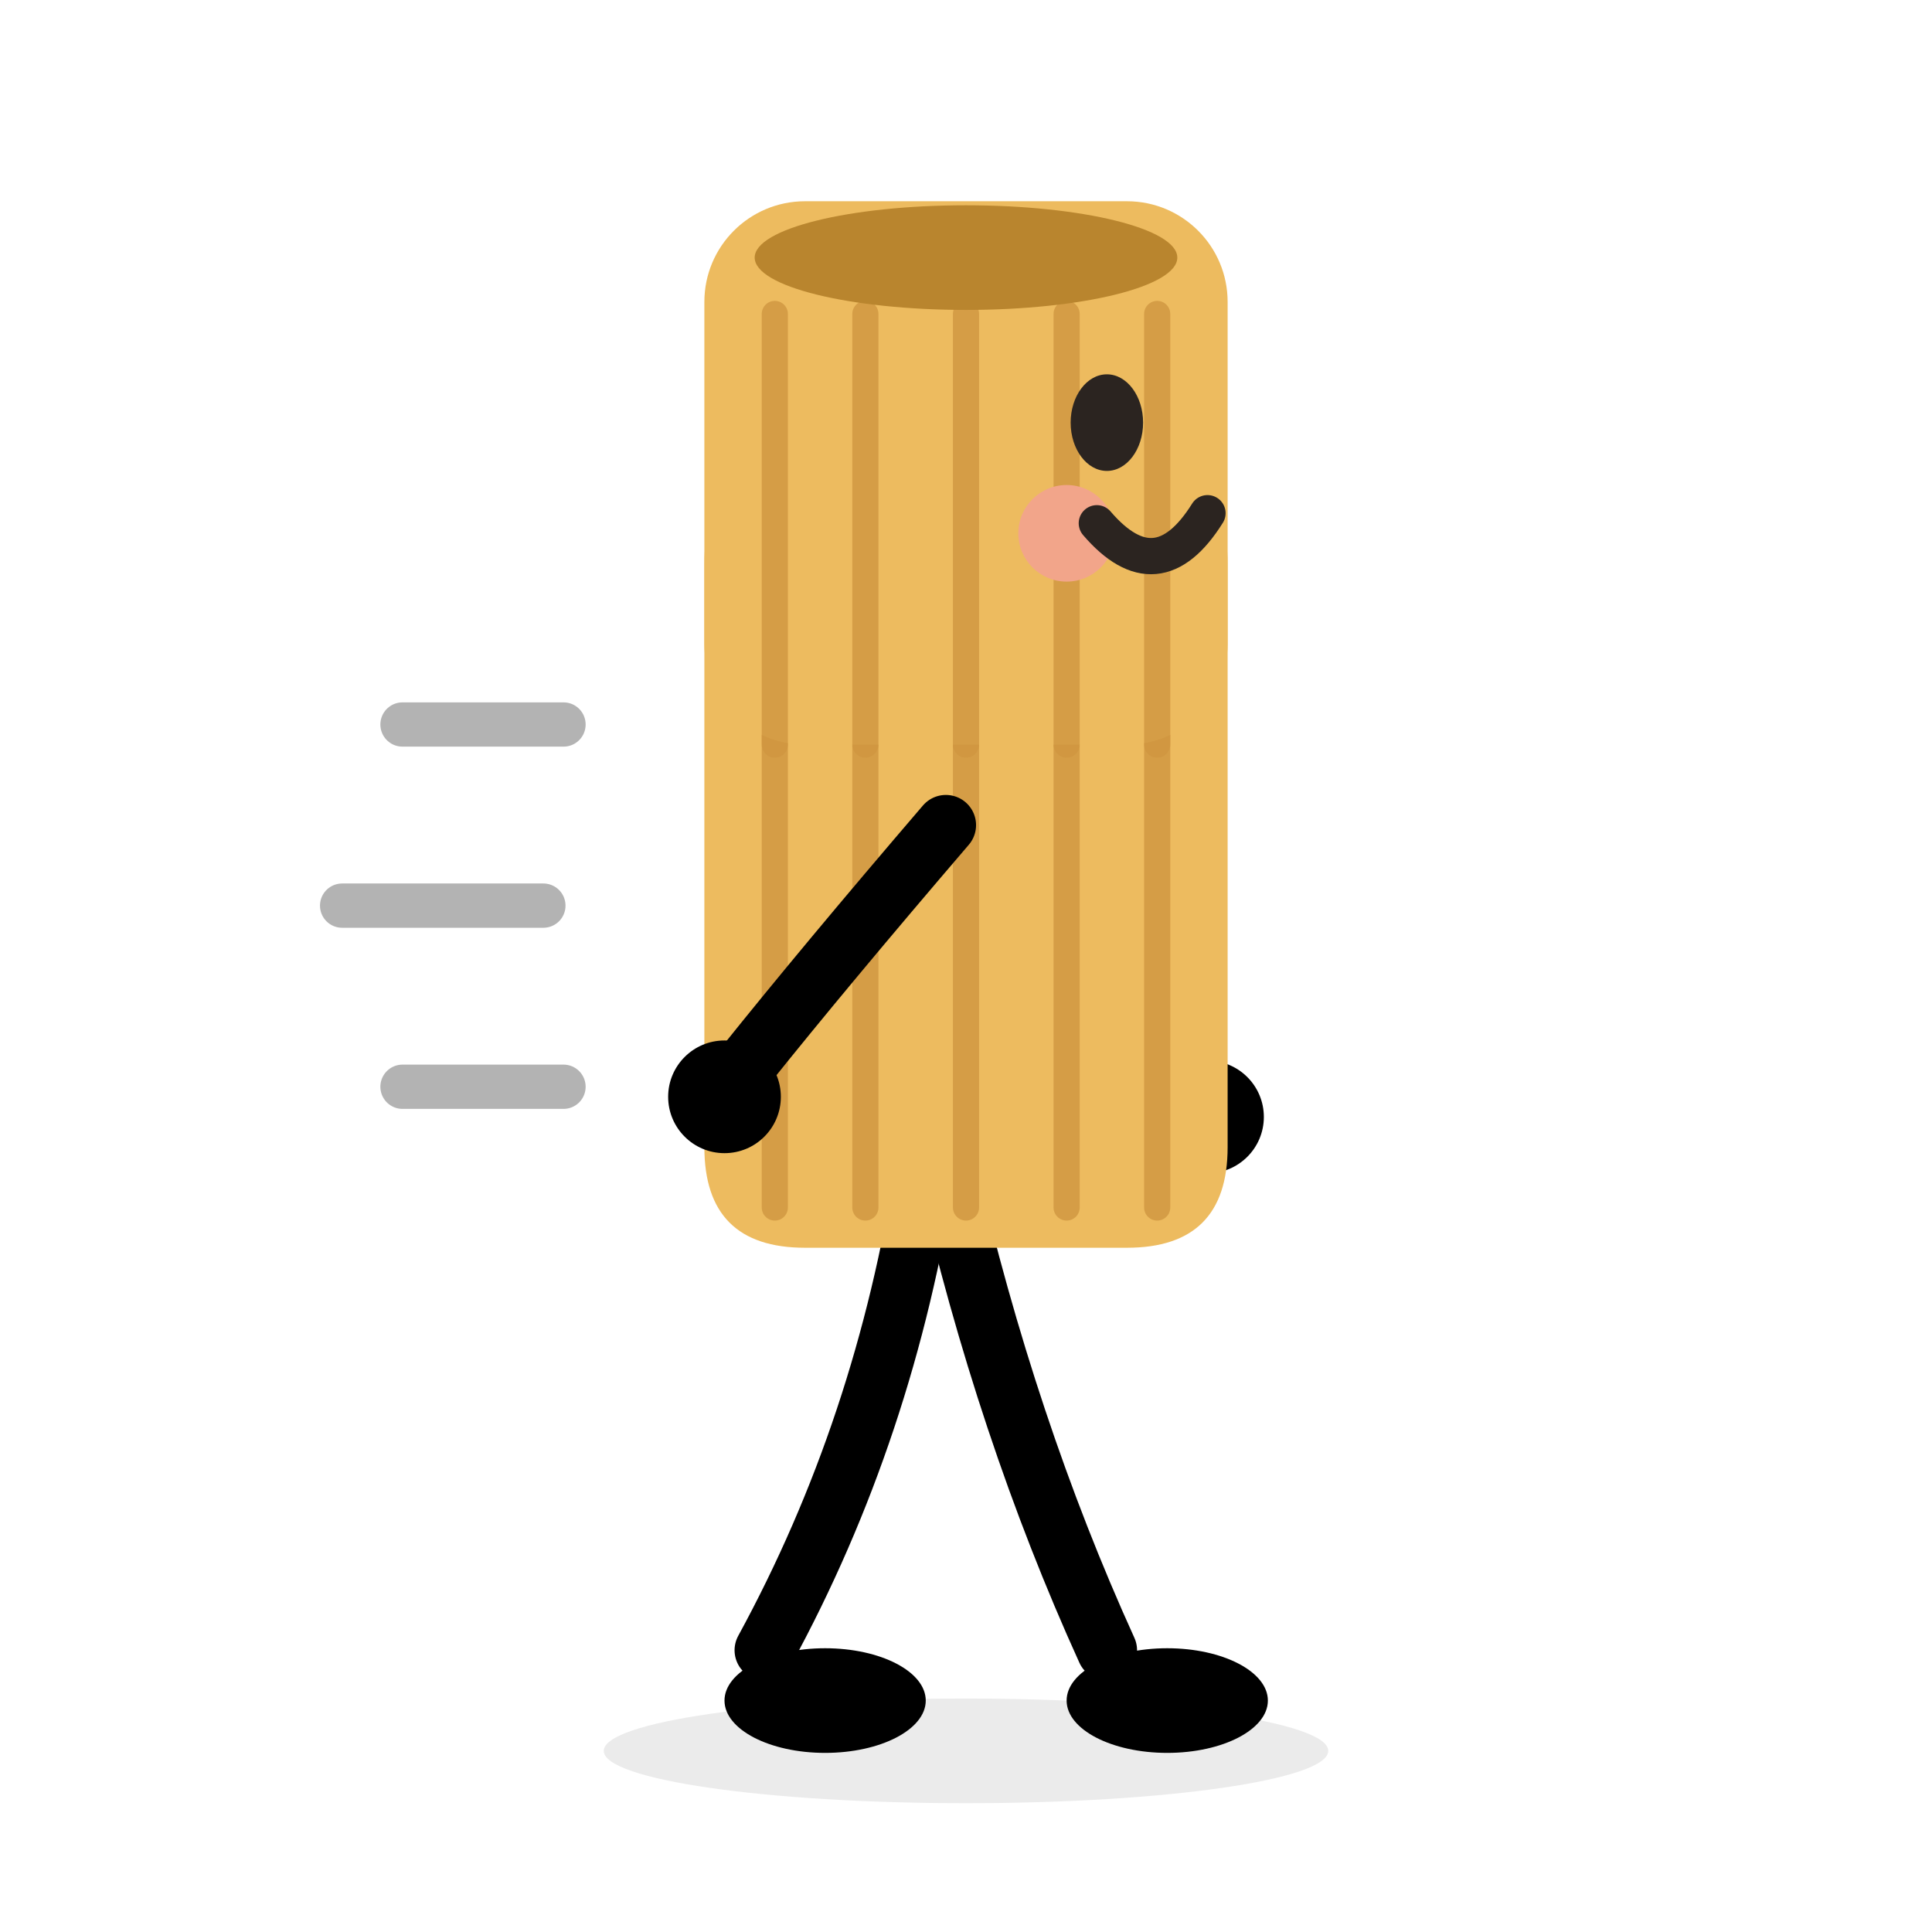
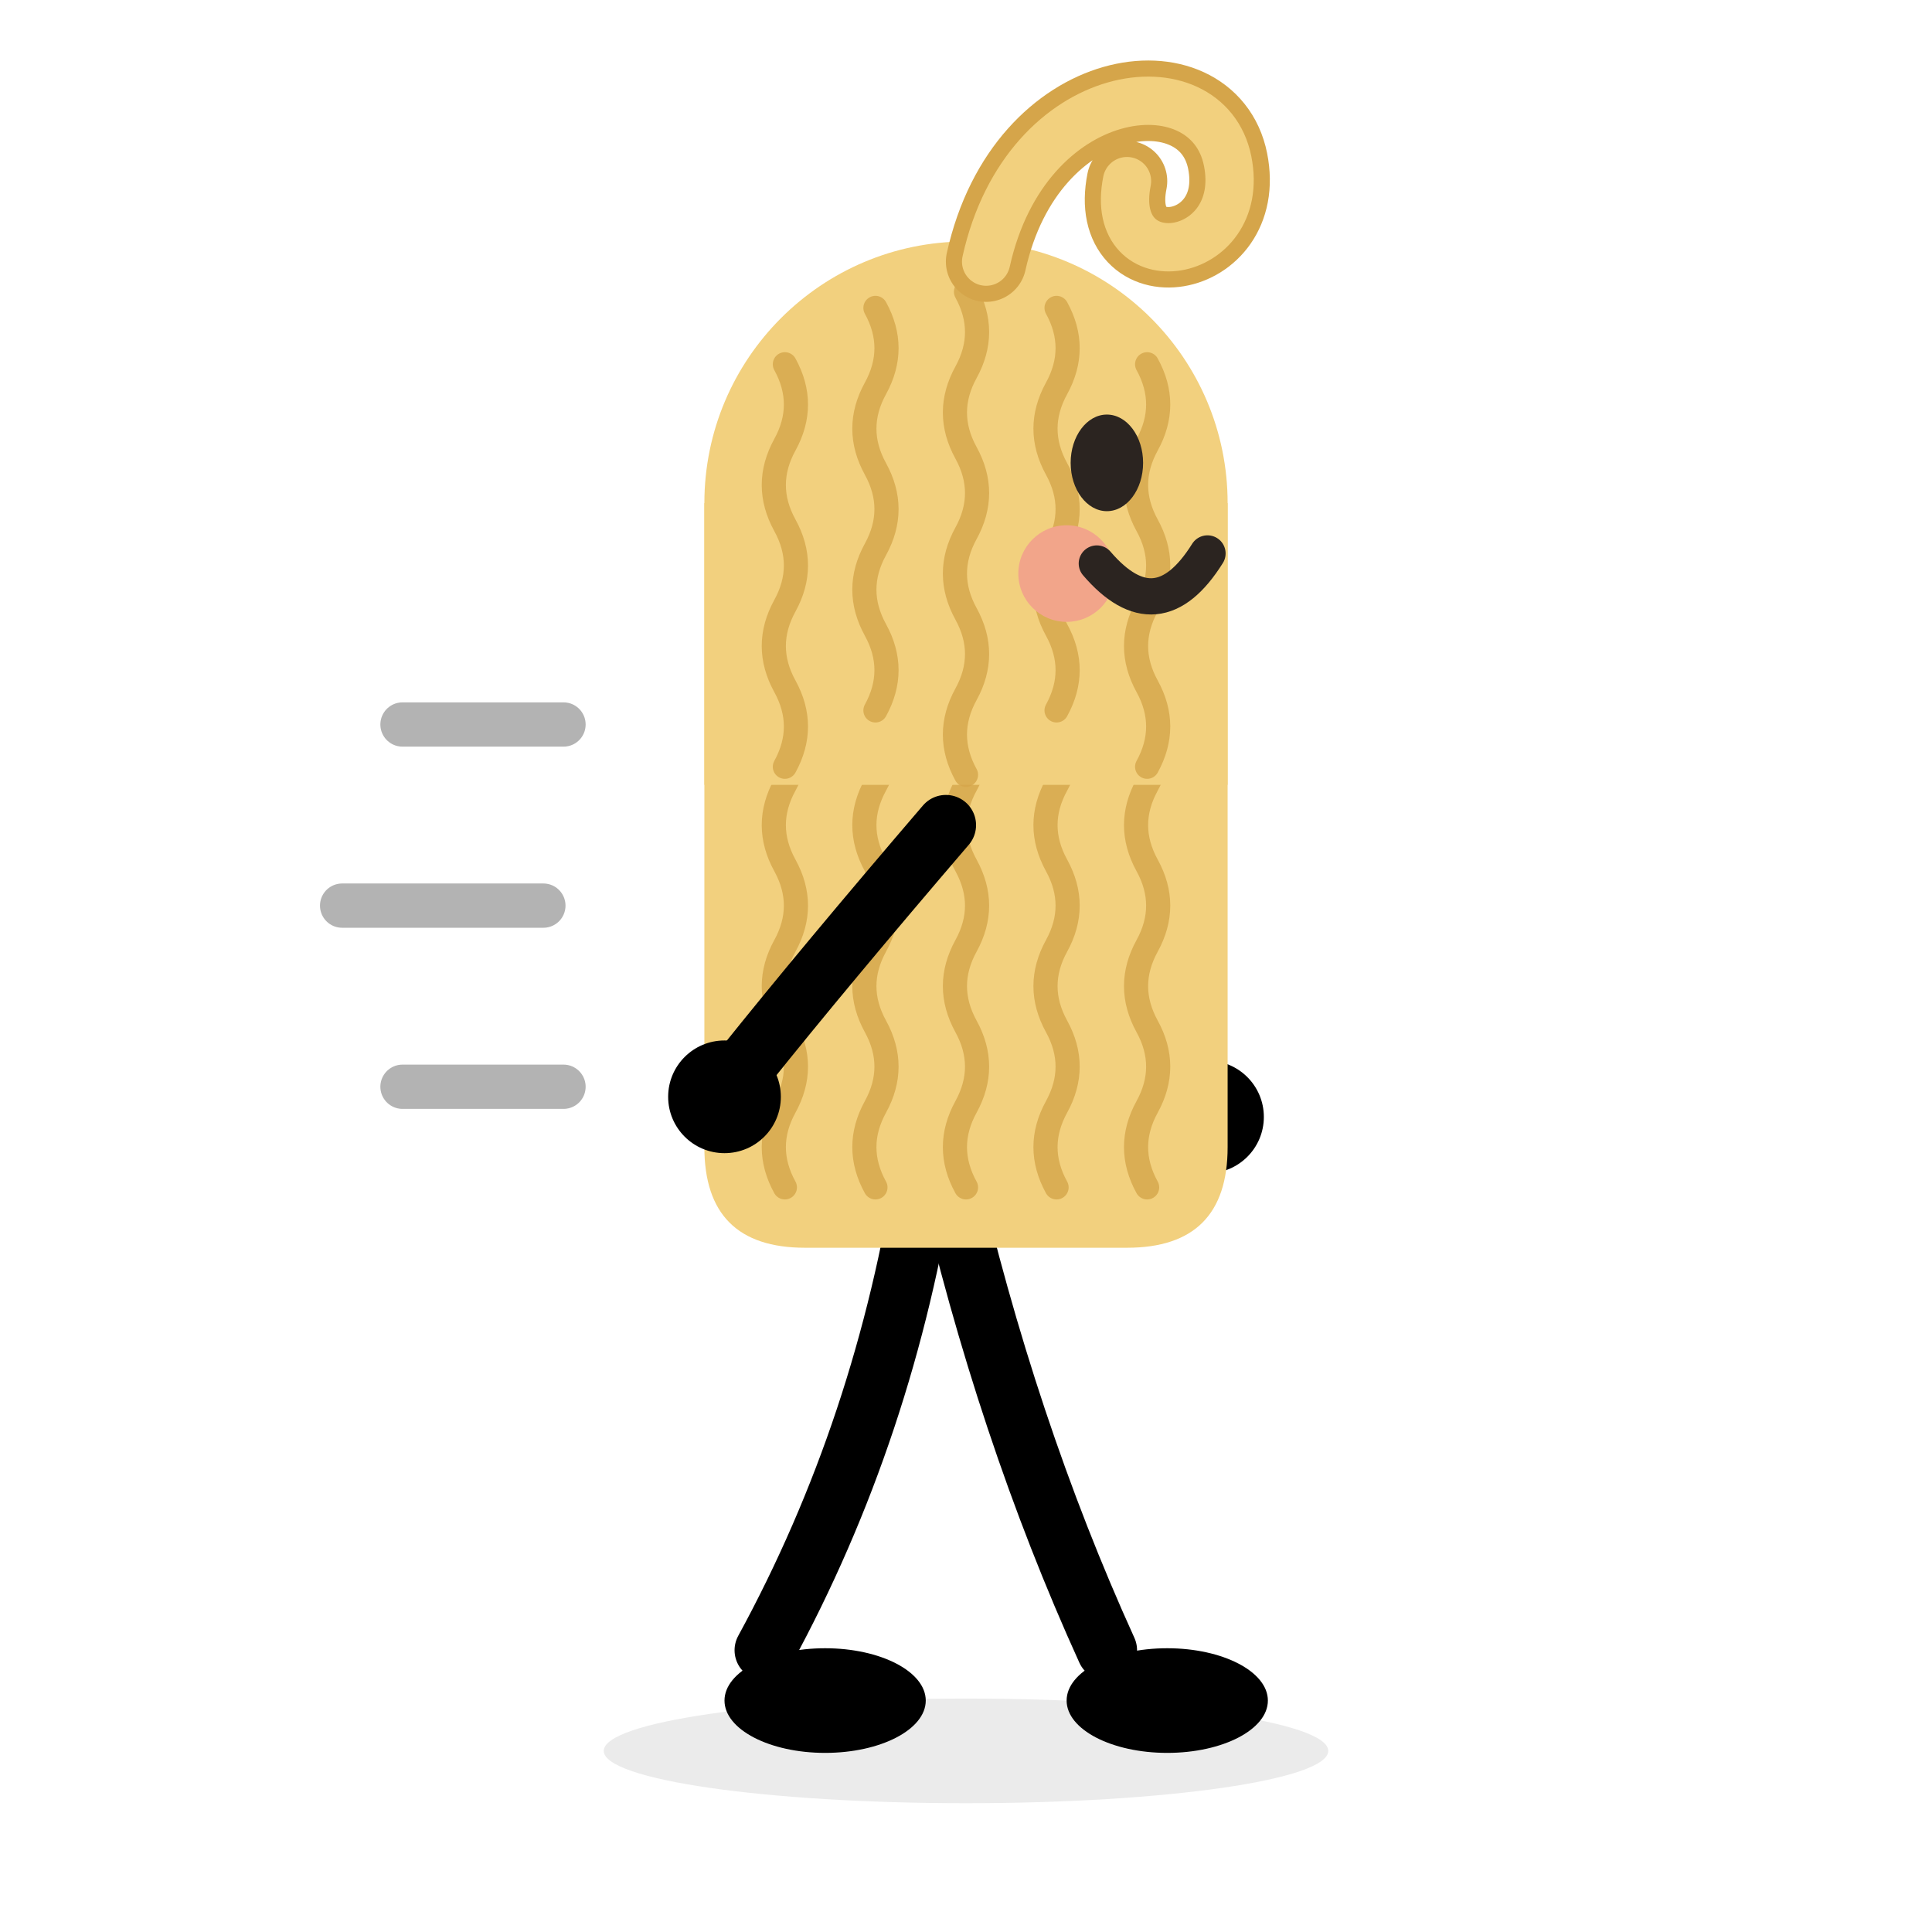
- <svg xmlns="http://www.w3.org/2000/svg" data-character="rigatoni" width="96" height="96" viewBox="0 0 96 96" fill="none" stroke="currentColor" stroke-width="3" stroke-linecap="round" stroke-linejoin="round" data-figure="walk">
+ <svg xmlns="http://www.w3.org/2000/svg" data-character="spaghetti" width="96" height="96" viewBox="0 0 96 96" fill="none" stroke="currentColor" stroke-width="3" stroke-linecap="round" stroke-linejoin="round" data-figure="walk">
  <ellipse cx="48" cy="87" rx="18" ry="2.6" fill="currentColor" stroke="none" opacity="0.08" />
  <path data-part="cue" d="M20 36 L28 36 M17 45 L27 45 M20 54 L28 54" stroke-width="2.2" opacity="0.3">
    <animate attributeName="opacity" values="0.15;0.4;0.15" dur="0.55s" repeatCount="indefinite" />
  </path>
  <g data-part="legs">
    <path d="M46 58 Q44 71 38 82">
      <animate attributeName="d" values="M46 58 Q44 71 38 82;M47 58 Q50 71 55 82;M46 58 Q44 71 38 82" keyTimes="0;0.5;1" calcMode="spline" keySplines="0.45 0 0.55 1;0.45 0 0.55 1" dur="1.2s" repeatCount="indefinite" />
    </path>
    <ellipse cx="41" cy="84.5" rx="5" ry="2.6" fill="currentColor" stroke="none">
      <animate attributeName="cx" values="41;58;41" keyTimes="0;0.5;1" calcMode="spline" keySplines="0.45 0 0.55 1;0.45 0 0.55 1" dur="1.2s" repeatCount="indefinite" />
    </ellipse>
    <path d="M47 58 Q50 71 55 82">
      <animate attributeName="d" values="M47 58 Q50 71 55 82;M46 58 Q44 71 38 82;M47 58 Q50 71 55 82" keyTimes="0;0.5;1" calcMode="spline" keySplines="0.45 0 0.55 1;0.45 0 0.55 1" dur="1.2s" repeatCount="indefinite" />
    </path>
    <ellipse cx="58" cy="84.5" rx="5" ry="2.6" fill="currentColor" stroke="none">
      <animate attributeName="cx" values="58;41;58" keyTimes="0;0.5;1" calcMode="spline" keySplines="0.45 0 0.55 1;0.45 0 0.55 1" dur="1.2s" repeatCount="indefinite" />
    </ellipse>
  </g>
  <g>
    <animateTransform attributeName="transform" type="translate" values="0 0;0 -2;0 0;0 -2;0 0" keyTimes="0;0.25;0.5;0.75;1" calcMode="spline" keySplines="0.45 0 0.55 1;0.45 0 0.55 1;0.45 0 0.55 1;0.45 0 0.55 1" dur="1.2s" repeatCount="indefinite" />
    <path d="M50 41 Q56 48 59 54">
      <animate attributeName="d" values="M50 41 Q56 48 59 54;M50 41 Q44 48 40 53;M50 41 Q56 48 59 54" keyTimes="0;0.5;1" calcMode="spline" keySplines="0.45 0 0.55 1;0.45 0 0.55 1" dur="1.2s" repeatCount="indefinite" />
    </path>
    <circle cx="60" cy="55.5" r="2.8" fill="currentColor" stroke="none">
      <animate attributeName="cx" values="60;39;60" keyTimes="0;0.5;1" calcMode="spline" keySplines="0.45 0 0.55 1;0.45 0 0.55 1" dur="1.2s" repeatCount="indefinite" />
      <animate attributeName="cy" values="55.5;54.5;55.5" keyTimes="0;0.5;1" dur="1.2s" repeatCount="indefinite" />
    </circle>
-     <path data-part="body" d="M40 23 L56 23 Q61 23 61 28 L61 57 Q61 62 56 62 L40 62 Q35 62 35 57 L35 28 Q35 23 40 23 Z" fill="#EDBB5F" stroke="none" />
-     <path d="M38.5 25.0 L38.5 60.0" stroke="#CF9640" stroke-width="1.3" opacity="0.8" />
-     <path d="M43 25.0 L43 60.0" stroke="#CF9640" stroke-width="1.3" opacity="0.8" />
-     <path d="M48 25.0 L48 60.0" stroke="#CF9640" stroke-width="1.3" opacity="0.8" />
-     <path d="M53 25.0 L53 60.0" stroke="#CF9640" stroke-width="1.3" opacity="0.8" />
-     <path d="M57.5 25.0 L57.5 60.0" stroke="#CF9640" stroke-width="1.3" opacity="0.8" />
+     <path data-part="body" d="M35 25 L61 25 L61 57 Q61 62 56 62 L40 62 Q35 62 35 57 Z" fill="#F2D07E" stroke="none" />
+     <path d="M39 27.0 Q40.1 29.0 39 31.0 Q37.9 33.0 39 35.0 Q40.1 37.0 39 39.0 Q37.9 41.0 39 43.0 Q40.1 45.0 39 47.0 Q37.9 49.0 39 51.0 Q40.1 53.0 39 55.0 Q37.9 57.0 39 59.0" stroke="#D5A54A" stroke-width="1.2" opacity="0.8" />
+     <path d="M43.5 27.0 Q44.6 29.0 43.5 31.0 Q42.4 33.0 43.5 35.0 Q44.6 37.0 43.5 39.0 Q42.4 41.0 43.5 43.0 Q44.6 45.0 43.5 47.0 Q42.4 49.0 43.5 51.0 Q44.6 53.0 43.5 55.0 Q42.4 57.0 43.5 59.0" stroke="#D5A54A" stroke-width="1.2" opacity="0.8" />
+     <path d="M48 27.0 Q49.1 29.0 48 31.0 Q46.9 33.0 48 35.0 Q49.1 37.0 48 39.0 Q46.9 41.0 48 43.0 Q49.1 45.0 48 47.0 Q46.9 49.0 48 51.0 Q49.1 53.0 48 55.0 Q46.9 57.0 48 59.0" stroke="#D5A54A" stroke-width="1.2" opacity="0.8" />
+     <path d="M52.5 27.0 Q53.6 29.0 52.5 31.0 Q51.4 33.0 52.5 35.0 Q53.6 37.0 52.5 39.0 Q51.4 41.0 52.5 43.0 Q53.6 45.0 52.5 47.0 Q51.4 49.0 52.5 51.0 Q53.6 53.0 52.5 55.0 Q51.4 57.0 52.5 59.0" stroke="#D5A54A" stroke-width="1.2" opacity="0.8" />
+     <path d="M57 27.0 Q58.1 29.0 57 31.0 Q55.9 33.0 57 35.0 Q58.1 37.0 57 39.0 Q55.9 41.0 57 43.0 Q58.1 45.0 57 47.0 Q55.9 49.0 57 51.0 Q58.1 53.0 57 55.0 Q55.9 57.0 57 59.0" stroke="#D5A54A" stroke-width="1.2" opacity="0.8" />
    <g data-part="head">
-       <rect x="35" y="10" width="26" height="27" rx="5" fill="#EDBB5F" stroke="none" />
-       <path d="M38.5 15.6 L38.5 37.0" stroke="#CF9640" stroke-width="1.3" opacity="0.8" />
-       <path d="M43 15.6 L43 37.0" stroke="#CF9640" stroke-width="1.3" opacity="0.8" />
-       <path d="M48 15.6 L48 37.0" stroke="#CF9640" stroke-width="1.3" opacity="0.8" />
-       <path d="M53 15.6 L53 37.0" stroke="#CF9640" stroke-width="1.3" opacity="0.8" />
-       <path d="M57.5 15.6 L57.5 37.0" stroke="#CF9640" stroke-width="1.3" opacity="0.8" />
-       <ellipse cx="48" cy="12.8" rx="10.5" ry="2.6" fill="#B9852E" stroke="none" />
-       <g data-part="face" transform="translate(0 -6)">
+       <path d="M35 25 A13 13 0 0 1 61 25 L61 39 L35 39 Z" fill="#F2D07E" stroke="none" />
+       <path d="M39 18.1 Q40.1 20.1 39 22.1 Q37.9 24.1 39 26.1 Q40.1 28.1 39 30.1 Q37.9 32.1 39 34.1 Q40.1 36.1 39 38.1" stroke="#D5A54A" stroke-width="1.2" opacity="0.8" />
+       <path d="M43.5 15.3 Q44.6 17.3 43.5 19.3 Q42.4 21.3 43.5 23.3 Q44.6 25.3 43.5 27.3 Q42.4 29.3 43.5 31.3 Q44.6 33.3 43.5 35.3" stroke="#D5A54A" stroke-width="1.2" opacity="0.8" />
+       <path d="M48 14.5 Q49.1 16.5 48 18.5 Q46.9 20.5 48 22.5 Q49.1 24.5 48 26.5 Q46.9 28.5 48 30.5 Q49.1 32.5 48 34.5 Q46.9 36.5 48 38.5" stroke="#D5A54A" stroke-width="1.2" opacity="0.8" />
+       <path d="M52.5 15.3 Q53.6 17.3 52.5 19.3 Q51.4 21.3 52.5 23.3 Q53.6 25.3 52.5 27.3 Q51.4 29.3 52.5 31.3 Q53.6 33.3 52.5 35.3" stroke="#D5A54A" stroke-width="1.2" opacity="0.8" />
+       <path d="M57 18.1 Q58.1 20.1 57 22.1 Q55.9 24.1 57 26.1 Q58.1 28.1 57 30.1 Q55.9 32.1 57 34.1 Q58.1 36.1 57 38.1" stroke="#D5A54A" stroke-width="1.2" opacity="0.8" />
+       <path d="M49 13 C51 4 60 3 61 8 C62 13 55 14 56 9" stroke="#D5A54A" stroke-width="4" />
+       <path d="M49 13 C51 4 60 3 61 8 C62 13 55 14 56 9" stroke="#F2D07E" stroke-width="2.4" />
+       <g data-part="face" transform="translate(0 -4)">
        <circle cx="53" cy="32.5" r="2.4" fill="#F2A58A" stroke="none" />
        <ellipse cx="55" cy="27" rx="1.8" ry="2.4" fill="#2B2420" stroke="none" />
        <path d="M54.5 32 Q57.5 35.5 60 31.5" stroke="#2B2420" stroke-width="1.8" />
      </g>
    </g>
    <path d="M47 41 Q41 48 37 53">
      <animate attributeName="d" values="M47 41 Q41 48 37 53;M47 41 Q53 48 57 54;M47 41 Q41 48 37 53" keyTimes="0;0.5;1" calcMode="spline" keySplines="0.45 0 0.55 1;0.45 0 0.55 1" dur="1.2s" repeatCount="indefinite" />
    </path>
    <circle cx="36" cy="54.5" r="2.8" fill="currentColor" stroke="none">
      <animate attributeName="cx" values="36;58;36" keyTimes="0;0.5;1" calcMode="spline" keySplines="0.45 0 0.55 1;0.45 0 0.55 1" dur="1.2s" repeatCount="indefinite" />
      <animate attributeName="cy" values="54.5;55.5;54.5" keyTimes="0;0.5;1" dur="1.2s" repeatCount="indefinite" />
    </circle>
  </g>
</svg>
